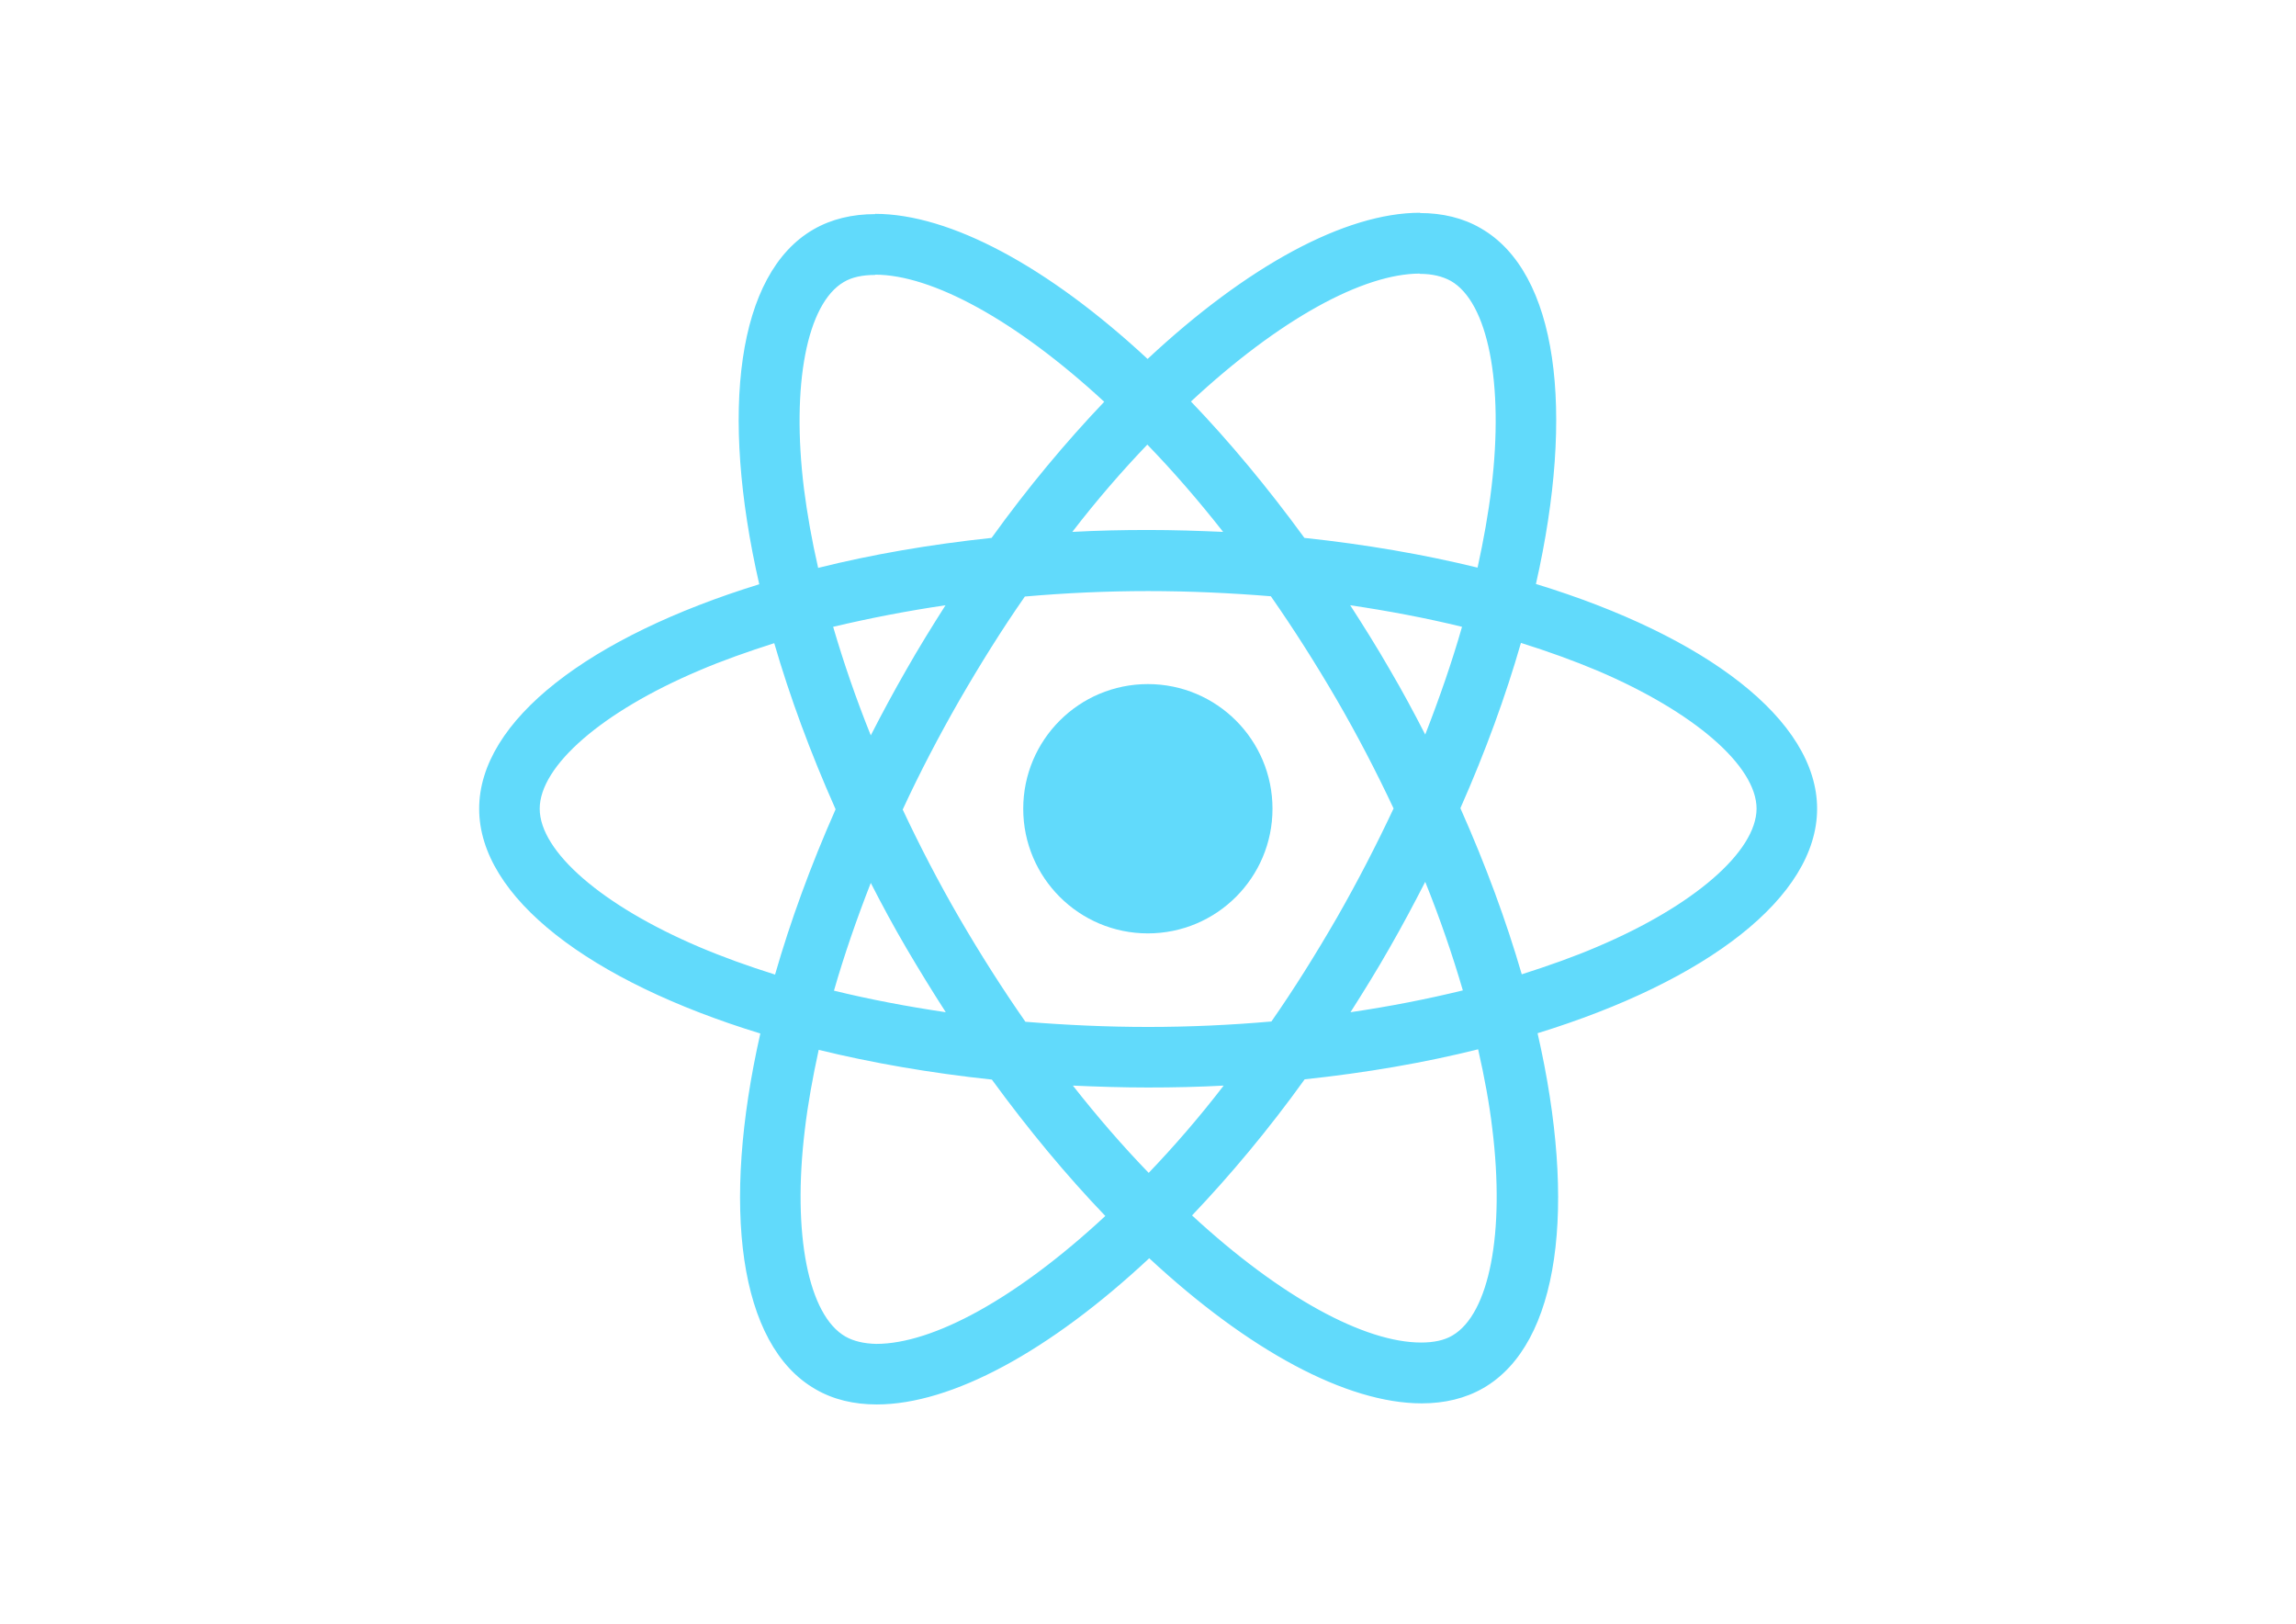
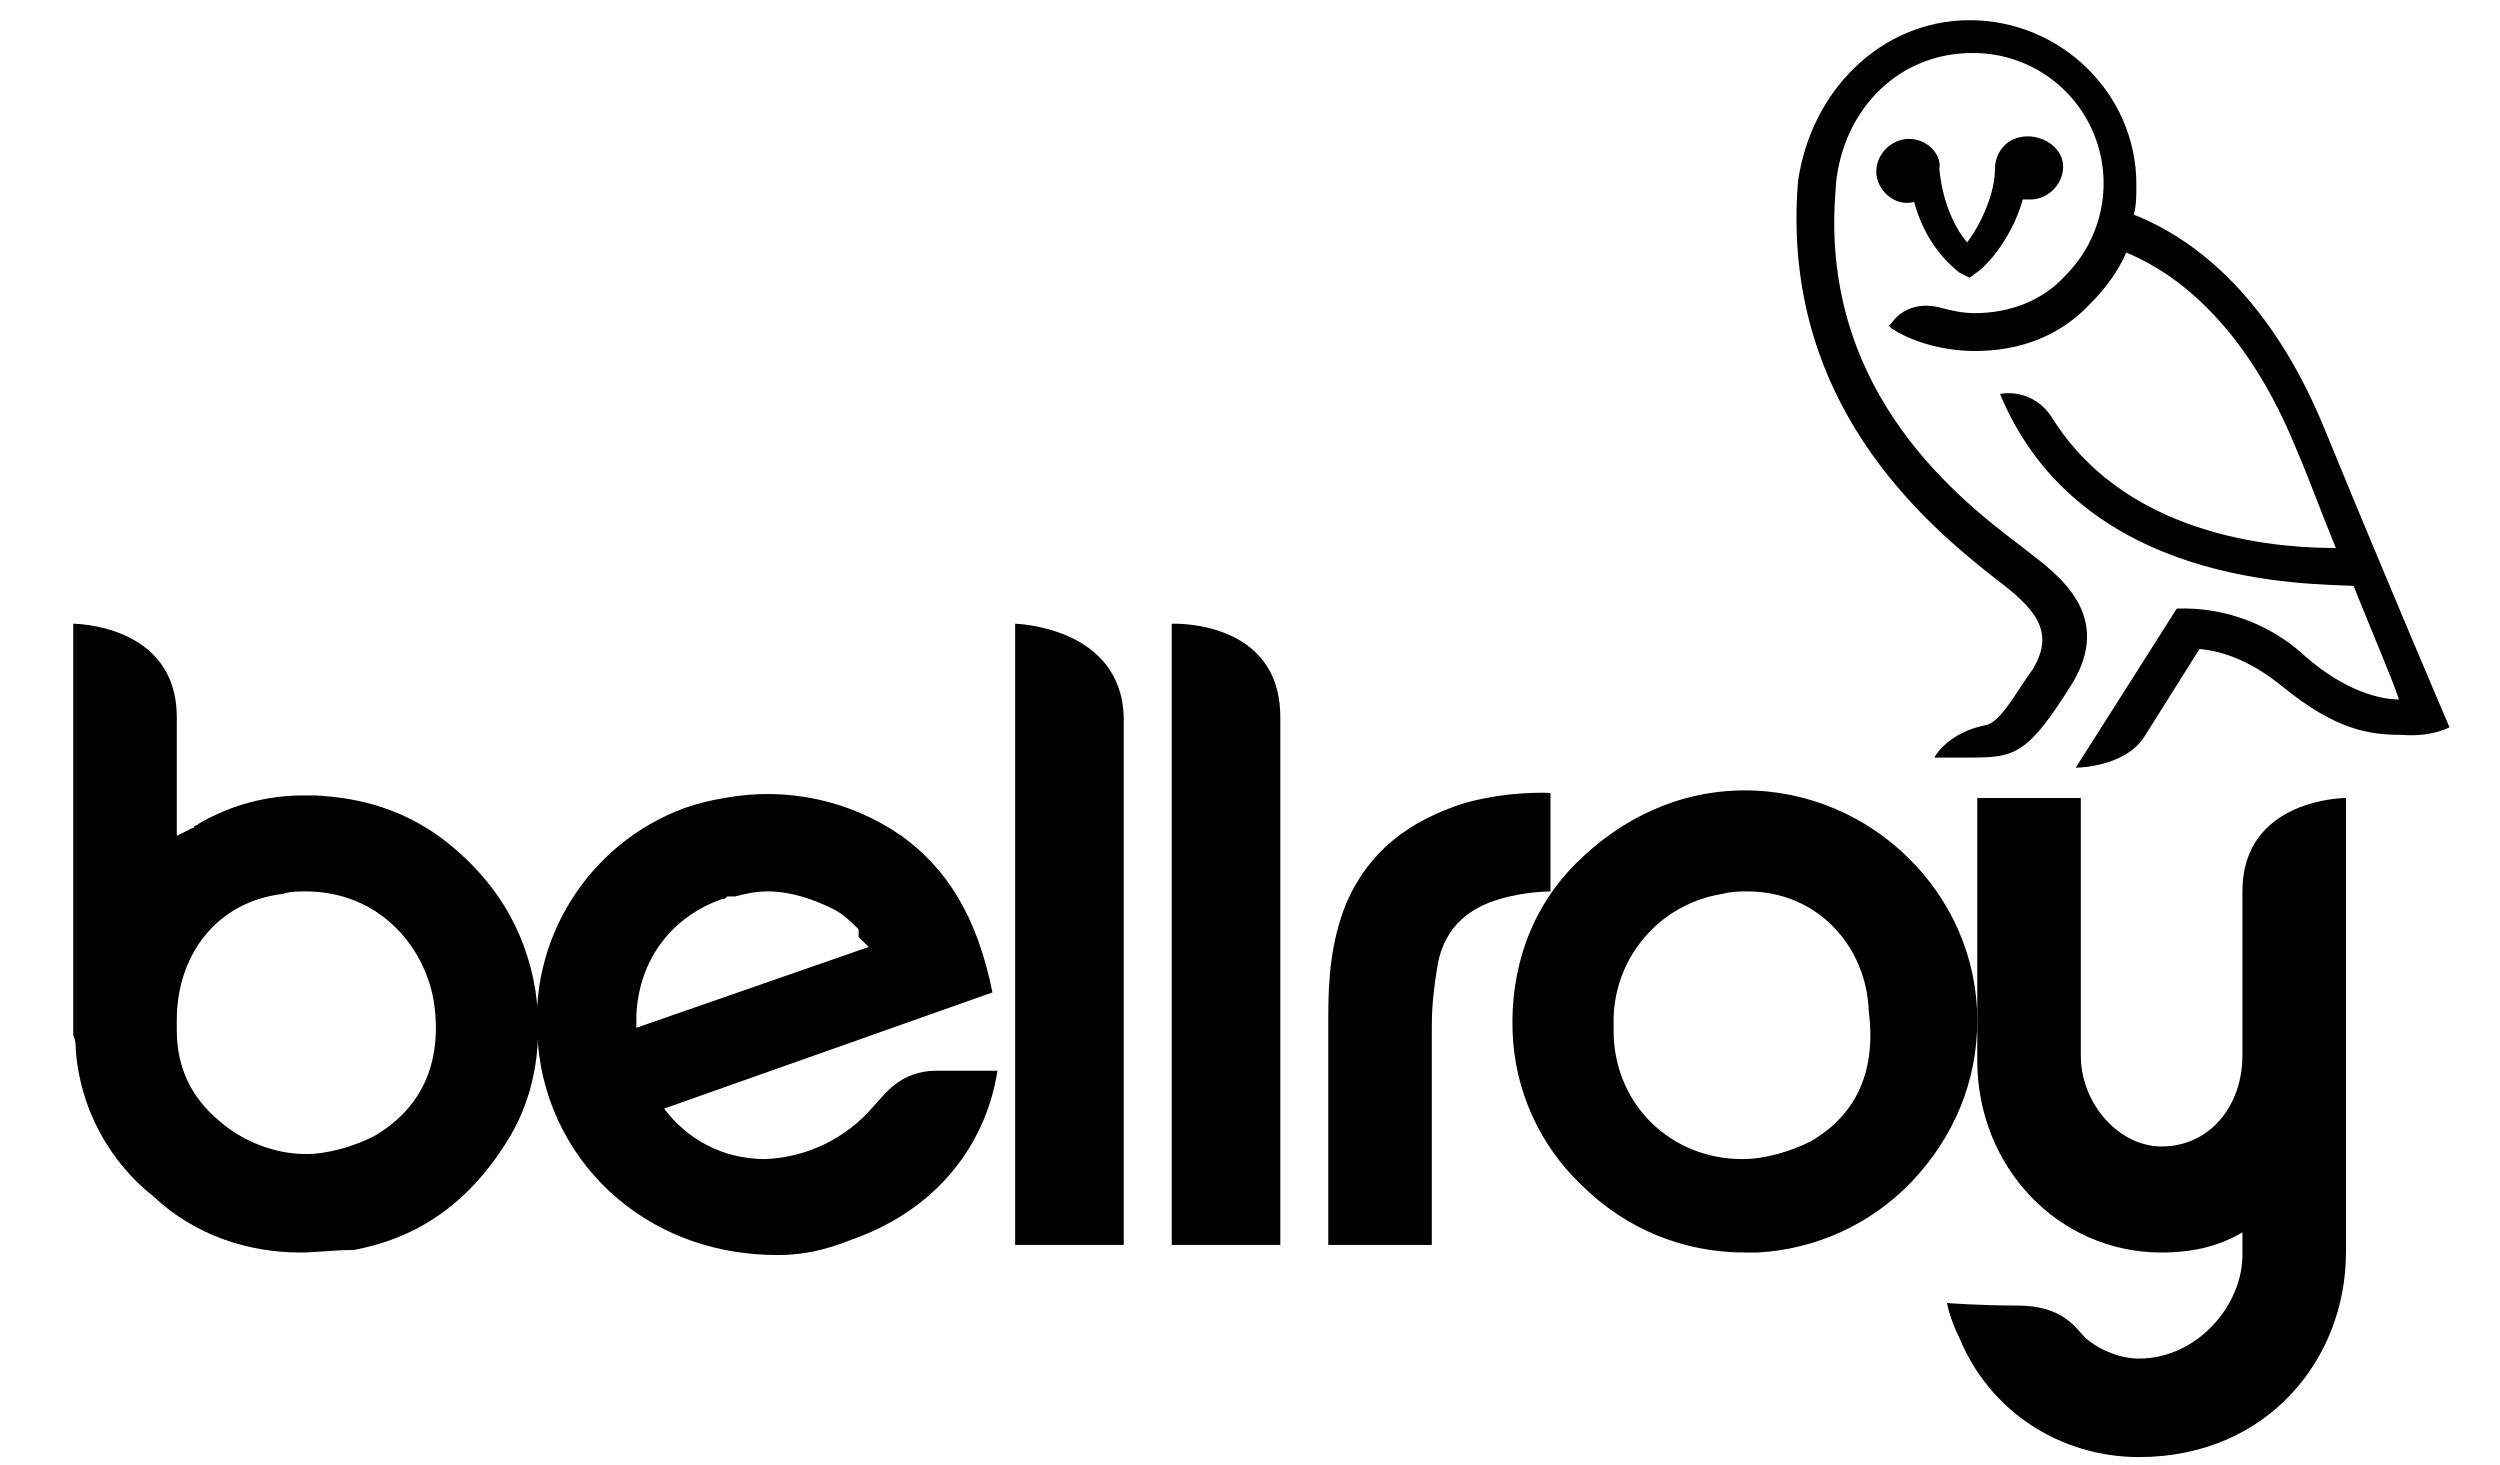
- <svg xmlns="http://www.w3.org/2000/svg" viewBox="0 0 841.9 595.3">
-   <g fill="#61DAFB">
-     <path d="M666.3 296.5c0-32.5-40.7-63.3-103.1-82.4 14.4-63.6 8-114.2-20.2-130.4-6.5-3.8-14.1-5.6-22.4-5.6v22.3c4.6 0 8.3.9 11.4 2.6 13.6 7.8 19.5 37.5 14.9 75.7-1.1 9.4-2.9 19.3-5.1 29.4-19.6-4.8-41-8.5-63.5-10.9-13.5-18.5-27.5-35.3-41.6-50 32.6-30.3 63.2-46.9 84-46.9V78c-27.5 0-63.5 19.6-99.9 53.6-36.4-33.8-72.4-53.2-99.9-53.2v22.3c20.7 0 51.4 16.5 84 46.6-14 14.7-28 31.4-41.3 49.9-22.6 2.4-44 6.1-63.6 11-2.3-10-4-19.7-5.2-29-4.7-38.2 1.1-67.9 14.6-75.8 3-1.8 6.9-2.6 11.5-2.6V78.5c-8.4 0-16 1.8-22.6 5.6-28.1 16.2-34.4 66.7-19.9 130.1-62.2 19.2-102.7 49.9-102.7 82.3 0 32.5 40.7 63.3 103.1 82.4-14.4 63.6-8 114.2 20.2 130.4 6.5 3.8 14.1 5.6 22.5 5.6 27.5 0 63.5-19.6 99.9-53.6 36.4 33.8 72.4 53.2 99.9 53.2 8.4 0 16-1.8 22.6-5.6 28.1-16.2 34.4-66.7 19.9-130.1 62-19.1 102.5-49.9 102.5-82.3zm-130.2-66.7c-3.7 12.9-8.3 26.2-13.5 39.5-4.1-8-8.4-16-13.1-24-4.6-8-9.5-15.8-14.4-23.4 14.2 2.1 27.9 4.7 41 7.9zm-45.8 106.5c-7.8 13.5-15.8 26.3-24.1 38.2-14.9 1.3-30 2-45.2 2-15.1 0-30.2-.7-45-1.9-8.3-11.9-16.4-24.6-24.2-38-7.6-13.1-14.5-26.4-20.8-39.8 6.2-13.4 13.2-26.8 20.7-39.9 7.8-13.5 15.8-26.3 24.1-38.2 14.9-1.3 30-2 45.2-2 15.1 0 30.2.7 45 1.9 8.3 11.9 16.4 24.6 24.2 38 7.6 13.1 14.5 26.4 20.8 39.8-6.3 13.4-13.2 26.8-20.7 39.9zm32.3-13c5.4 13.4 10 26.8 13.8 39.8-13.1 3.2-26.9 5.9-41.2 8 4.9-7.7 9.8-15.6 14.4-23.7 4.6-8 8.9-16.1 13-24.1zM421.2 430c-9.3-9.6-18.6-20.3-27.8-32 9 .4 18.2.7 27.5.7 9.4 0 18.7-.2 27.8-.7-9 11.7-18.3 22.4-27.5 32zm-74.4-58.9c-14.2-2.1-27.9-4.7-41-7.9 3.7-12.9 8.3-26.2 13.5-39.5 4.1 8 8.4 16 13.1 24 4.7 8 9.5 15.8 14.4 23.4zM420.7 163c9.3 9.6 18.6 20.3 27.8 32-9-.4-18.2-.7-27.5-.7-9.4 0-18.7.2-27.8.7 9-11.7 18.3-22.4 27.5-32zm-74 58.9c-4.9 7.7-9.8 15.6-14.4 23.7-4.6 8-8.9 16-13 24-5.4-13.4-10-26.8-13.8-39.8 13.1-3.1 26.9-5.8 41.2-7.9zm-90.5 125.2c-35.4-15.1-58.3-34.9-58.3-50.6 0-15.7 22.9-35.6 58.3-50.6 8.6-3.7 18-7 27.7-10.1 5.7 19.6 13.2 40 22.5 60.9-9.2 20.8-16.6 41.1-22.2 60.6-9.9-3.1-19.3-6.5-28-10.2zM310 490c-13.6-7.8-19.5-37.5-14.9-75.7 1.1-9.4 2.9-19.3 5.1-29.4 19.6 4.8 41 8.5 63.5 10.9 13.5 18.5 27.5 35.3 41.6 50-32.6 30.3-63.2 46.9-84 46.9-4.5-.1-8.3-1-11.3-2.7zm237.2-76.2c4.7 38.2-1.1 67.9-14.6 75.8-3 1.8-6.9 2.6-11.5 2.6-20.7 0-51.4-16.5-84-46.6 14-14.7 28-31.4 41.3-49.9 22.6-2.4 44-6.1 63.6-11 2.3 10.1 4.1 19.8 5.2 29.1zm38.5-66.7c-8.6 3.7-18 7-27.7 10.1-5.7-19.6-13.2-40-22.5-60.9 9.2-20.8 16.6-41.1 22.2-60.6 9.9 3.1 19.3 6.5 28.1 10.2 35.4 15.1 58.3 34.9 58.3 50.6-.1 15.7-23 35.6-58.4 50.6zM320.8 78.4z" />
-     <circle cx="420.9" cy="296.5" r="45.7" />
-     <path d="M520.5 78.1z" />
-   </g>
+ <svg xmlns="http://www.w3.org/2000/svg" viewBox="0 0 99 58" class="br_fill-current br_h-11 xl:pointer-fine:br_h-16">
+   <path d="M11.9 49.6c-2.1 0-4.2-.7-5.8-2.2A8.2 8.2 0 0 1 3 41.6c0-.2 0-.4-.1-.6V24.7s4.1 0 4.1 3.7v4.7l.6-.3c.1 0 .1-.1.1-.1.1 0 .2-.1.2-.1a8.2 8.2 0 0 1 4.2-1.1h.4c1.9.1 3.5.6 5 1.7 2.1 1.6 3.3 3.6 3.7 6 .3 2.1 0 4.1-1 5.8-1.5 2.5-3.5 4-6.2 4.5-.8 0-1.5.1-2.1.1zm.2-14.3c-.3 0-.6 0-.9.1-2.6.3-4.2 2.4-4.2 5v.4c0 1.5.6 2.7 1.7 3.6.9.8 2.2 1.3 3.4 1.3.9 0 1.9-.3 2.7-.7 1.9-1.1 2.7-2.9 2.4-5.2-.3-2.2-2.1-4.5-5.1-4.5zM69.1 49.6c-2.4 0-4.7-.9-6.5-2.7a8.78 8.78 0 0 1-2.7-6c-.1-2.5.7-4.9 2.5-6.7 1.8-1.8 4.1-2.9 6.7-2.9 5 0 9.2 4.1 9.2 9.1 0 2.4-.9 4.6-2.6 6.4a9.13 9.13 0 0 1-6.1 2.8h-.5zm.1-14.3c-.3 0-.6 0-1 .1a5.1 5.1 0 0 0-4.3 5.2v.4c.1 2.8 2.3 4.9 5.1 4.9.9 0 1.9-.3 2.7-.7 1.9-1.1 2.6-2.9 2.3-5.2-.1-2.5-2-4.7-4.8-4.7zM40.2 24.7v24.6h4.3V28.4c-.1-3.6-4.3-3.7-4.3-3.7zM46.4 24.7v24.6h4.3V28.4c0-3.9-4.3-3.7-4.3-3.7z" />
+   <path d="M52.6 49.3v-2.7-6.4c0-1.4.1-2.9.7-4.4.9-2.1 2.5-3.3 4.7-4 1.8-.5 3.4-.4 3.4-.4v3.9s-1 0-2 .3c-1.4.4-2.3 1.3-2.5 2.8-.1.6-.2 1.4-.2 2.2v8.7h-4.1zM79.9 51.7c1.8 0 2.3.9 2.7 1.3.6.5 1.4.8 2.1.8 2.3 0 4.1-2.1 4.1-4.1v-.9c-1 .6-2.1.8-3.2.8-4.1 0-7.3-3.4-7.3-7.6V31.6h4.1v10.2c0 1.9 1.5 3.6 3.2 3.6 1.9 0 3.2-1.6 3.2-3.6v-6.5c0-3.7 4.1-3.7 4.1-3.7v18c0 4.2-3.1 8.1-8.2 8.1-3.1 0-5.9-1.8-7.1-4.7-.4-.8-.5-1.4-.5-1.4s1.3.1 2.8.1zM30.3 45.9c-1.7 0-3.1-.8-4-2l13-4.6c-.6-3-1.8-4.9-3.6-6.2a9.3 9.3 0 0 0-7-1.5c-.6.1-1 .2-1.6.4a8.96 8.96 0 0 0-5.8 9.3 9 9 0 0 0 3.2 6.2c1.8 1.5 4 2.2 6.3 2.2 1 0 1.9-.2 2.9-.6 3.7-1.3 5.4-4.1 5.8-6.7h-2.4c-1.5 0-2.1 1-2.5 1.4a5.94 5.94 0 0 1-4.3 2.1zm-1.7-10.3c.1 0 .1 0 .2-.1H29.1c.4-.1.8-.2 1.3-.2.9 0 1.8.3 2.6.7.4.2.7.5 1 .8V37.1l.4.4-9.2 3.2v-.5c.1-2.2 1.4-3.9 3.4-4.6zM75.6 5.5c-.7 0-1.3.6-1.3 1.3 0 .7.7 1.4 1.5 1.2.3 1.1.9 2.1 1.8 2.8l.4.2.4-.3c.7-.6 1.4-1.7 1.7-2.8h.3c.7 0 1.3-.6 1.3-1.3s-.7-1.2-1.4-1.2c-.8 0-1.3.6-1.3 1.3 0 .9-.5 2.1-1.1 2.9-.6-.7-1-1.8-1.1-2.9.1-.6-.5-1.2-1.2-1.2zm16.5 11.6c-2.5-6.2-6.1-8-7.6-8.6.1-.4.1-.7.1-1.2 0-3.6-3-6.5-6.6-6.5-3.5 0-6.3 2.8-6.8 6.4-.7 8.7 5 13.5 7.8 15.7 1.6 1.2 2.4 2.1 1.5 3.6-.6.8-1.2 2-1.8 2.2-1.6.3-2.1 1.3-2.1 1.3H78c1.8 0 2.3-.1 4.1-3 1.7-2.9-1-4.5-2.1-5.4-2.8-2.1-8-6.4-7.3-14.2v-.1c.3-3 2.5-5.2 5.4-5.2a5.16 5.16 0 0 1 3.7 8.8c-.9 1-2.2 1.5-3.6 1.5-.5 0-.9-.1-1.3-.2-1.4-.4-2 .6-2 .6l-.1.1.1.1c.9.6 2.2.9 3.3.9 1.8 0 3.4-.6 4.6-1.9.6-.6 1.1-1.3 1.4-2 1.2.5 4.4 2.1 6.7 7.7.6 1.4 1.1 2.8 1.6 4-1.8 0-8.1-.2-11.2-5.1-.8-1.3-2.1-1-2.1-1 3.2 7.7 12.3 7.5 14 7.6.8 2 1.5 3.6 1.8 4.5-.7 0-2.1-.3-3.7-1.7a7.11 7.11 0 0 0-5.1-1.9l-4 6.3s1.9 0 2.7-1.2l2.2-3.5c1.1.1 2.2.6 3.3 1.5 2.1 1.7 3.4 1.9 4.7 1.9 1.2.1 1.9-.3 1.9-.3s-2.4-5.6-4.9-11.7z" />
</svg>
